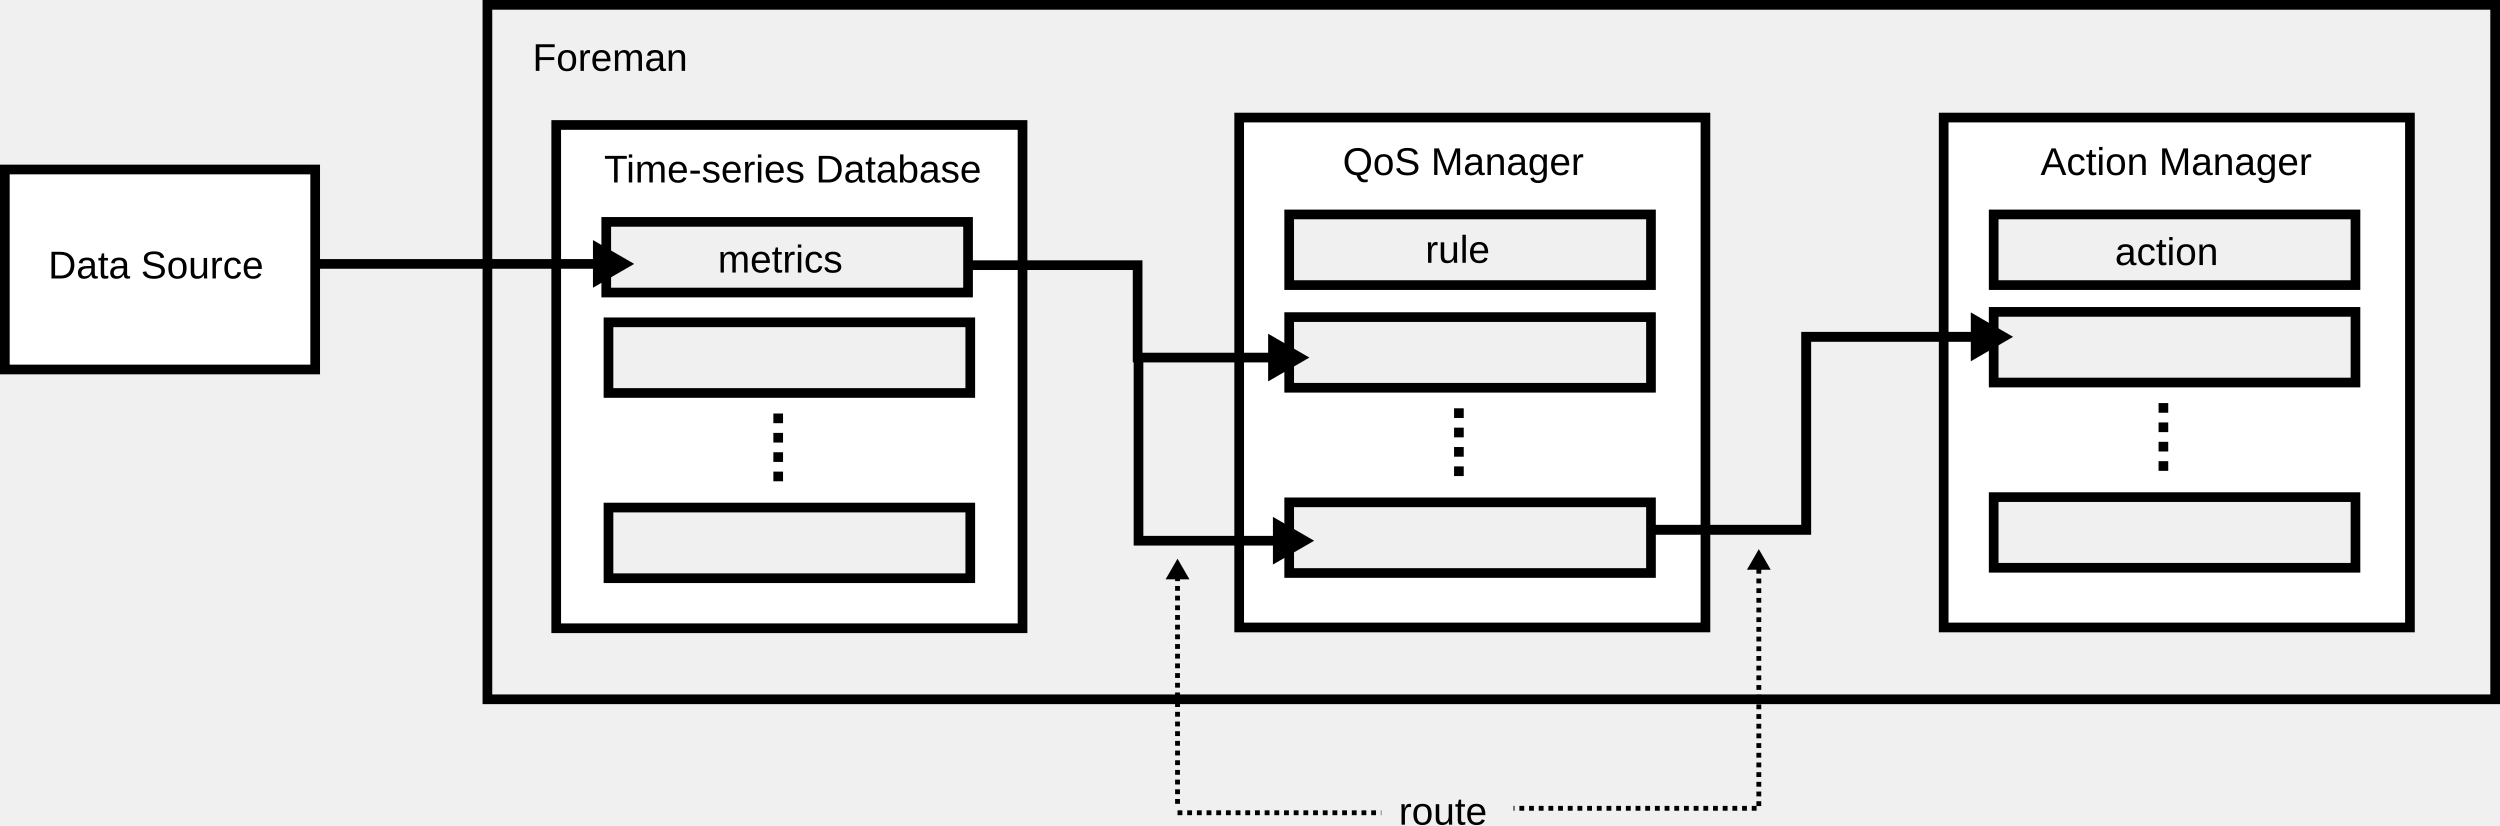
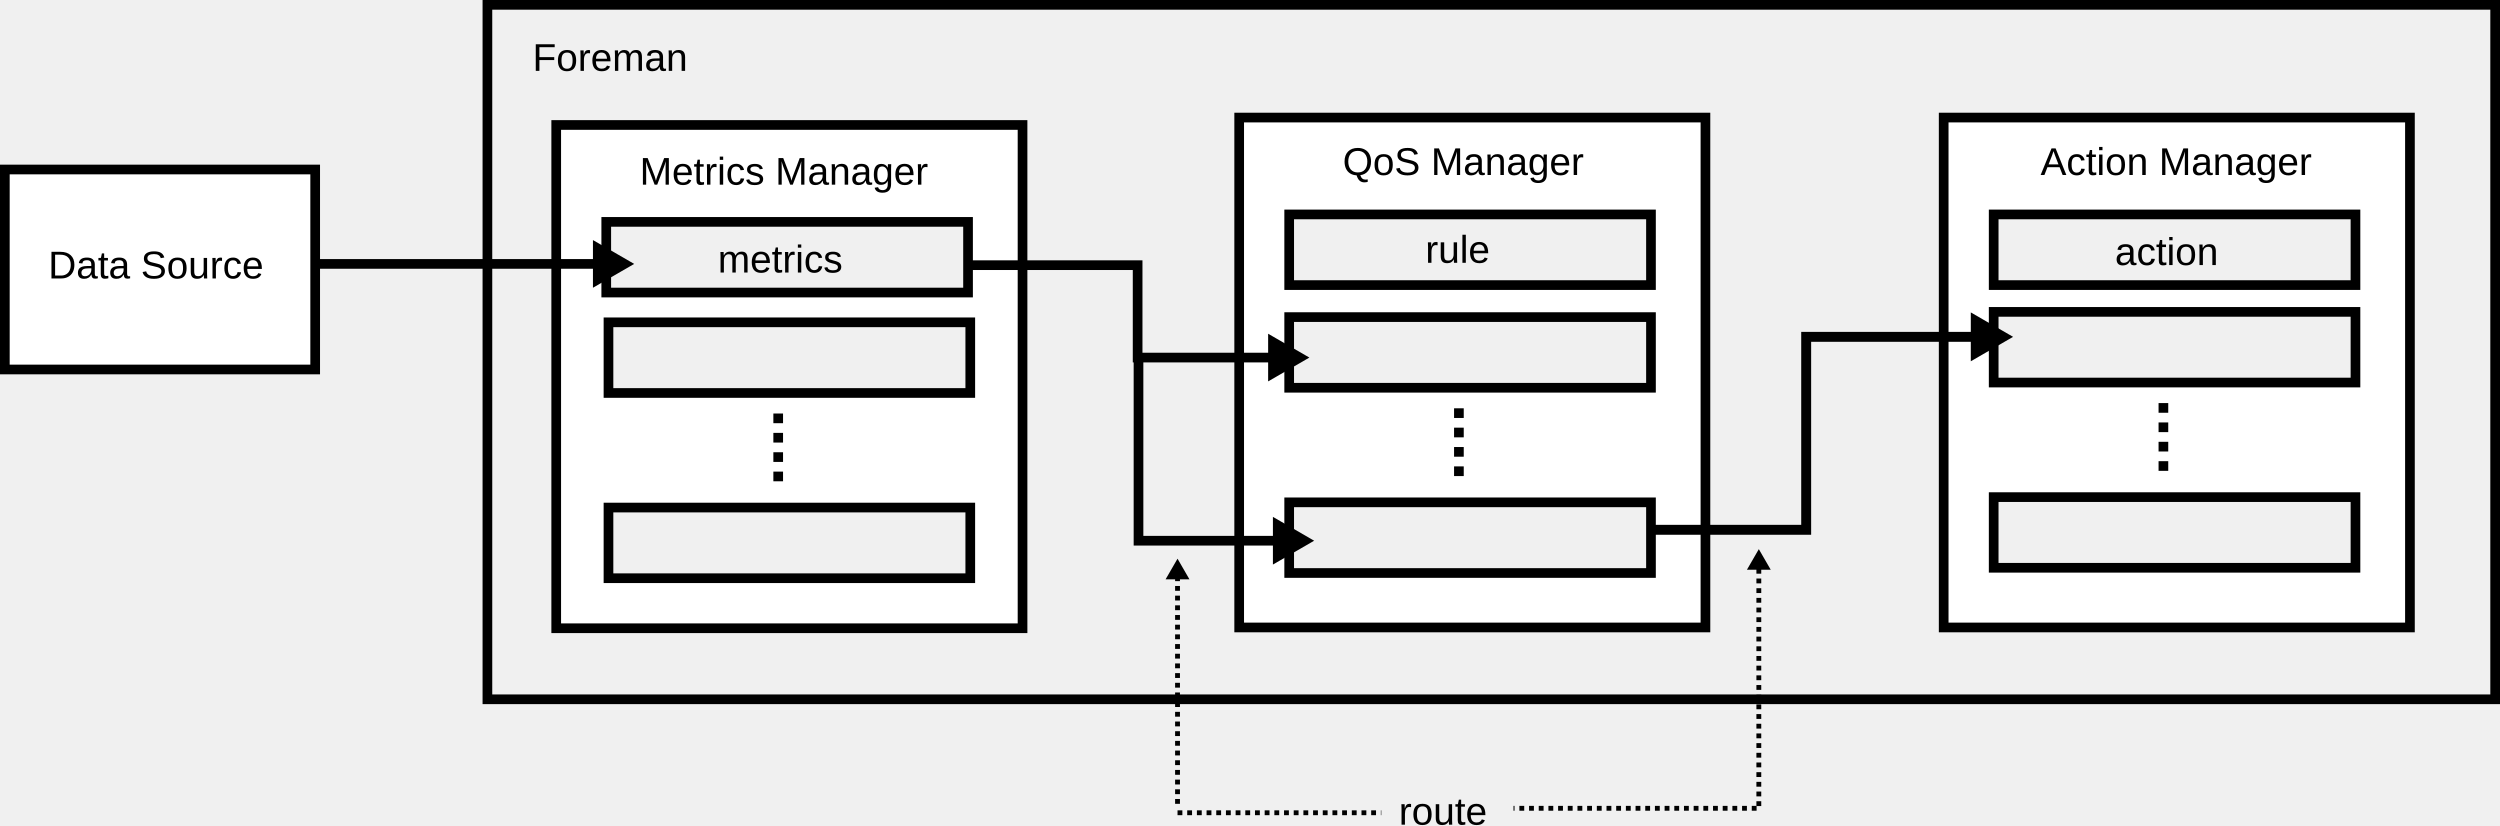
<svg xmlns="http://www.w3.org/2000/svg" xmlns:ns1="http://www.openswatchbook.org/uri/2009/osb" xmlns:xlink="http://www.w3.org/1999/xlink" width="516.388" height="170.435" id="svg2" version="1.1">
  <defs id="defs4">
    <marker orient="auto" refY="0" refX="0" id="Arrow2Mend" style="overflow:visible">
      <path id="path4398" style="fill:#000000;fill-opacity:1;fill-rule:evenodd;stroke:#000000;stroke-width:0.625;stroke-linejoin:round;stroke-opacity:1" d="M 8.719,4.034 -2.207,0.016 8.719,-4.002 c -1.745,2.372 -1.735,5.617 -6e-7,8.035 z" transform="scale(-0.6,-0.6)" />
    </marker>
    <marker orient="auto" refY="0" refX="0" id="TriangleOutL" style="overflow:visible">
      <path id="path4823" d="m 5.77,0 -8.65,5 0,-10 8.65,5 z" style="fill-rule:evenodd;stroke:#000000;stroke-width:1pt" transform="scale(0.8,0.8)" />
    </marker>
    <marker orient="auto" refY="0" refX="0" id="TriangleOutM" style="overflow:visible">
      <path id="path4826" d="m 5.77,0 -8.65,5 0,-10 8.65,5 z" style="fill-rule:evenodd;stroke:#000000;stroke-width:1pt" transform="scale(0.4,0.4)" />
    </marker>
    <marker orient="auto" refY="0" refX="0" id="TriangleOutS" style="overflow:visible">
      <path id="path4045" d="m 5.77,0 -8.65,5 0,-10 8.65,5 z" style="fill-rule:evenodd;stroke:#000000;stroke-width:1pt" transform="scale(0.2,0.2)" />
    </marker>
    <marker orient="auto" refY="0" refX="0" id="Arrow1Mend" style="overflow:visible">
      <path id="path3906" d="M 0,0 5,-5 -12.5,0 5,5 0,0 Z" style="fill-rule:evenodd;stroke:#000000;stroke-width:1pt" transform="matrix(-0.4,0,0,-0.4,-4,0)" />
    </marker>
    <marker orient="auto" refY="0" refX="0" id="Arrow1Lend" style="overflow:visible">
      <path id="path3900" d="M 0,0 5,-5 -12.5,0 5,5 0,0 Z" style="fill-rule:evenodd;stroke:#000000;stroke-width:1pt" transform="matrix(-0.8,0,0,-0.8,-10,0)" />
    </marker>
    <marker orient="auto" refY="0" refX="0" id="Arrow2Lend" style="overflow:visible">
      <path id="path3918" style="fill-rule:evenodd;stroke-width:0.625;stroke-linejoin:round" d="M 8.719,4.034 -2.207,0.016 8.719,-4.002 c -1.745,2.372 -1.735,5.617 -6e-7,8.035 z" transform="matrix(-1.1,0,0,-1.1,-1.1,0)" />
    </marker>
    <marker orient="auto" refY="0" refX="0" id="Arrow1Send" style="overflow:visible">
      <path id="path3912" d="M 0,0 5,-5 -12.5,0 5,5 0,0 Z" style="fill-rule:evenodd;stroke:#000000;stroke-width:1pt" transform="matrix(-0.2,0,0,-0.2,-1.2,0)" />
    </marker>
    <linearGradient id="linearGradient5205" ns1:paint="solid">
      <stop style="stop-color:#370000;stop-opacity:1;" offset="0" id="stop5207" />
    </linearGradient>
    <linearGradient id="linearGradient907" xlink:href="#linearGradient900" />
    <linearGradient id="linearGradient906" xlink:href="#linearGradient900" />
    <linearGradient id="linearGradient905" xlink:href="#linearGradient900" />
    <linearGradient id="linearGradient904" xlink:href="#linearGradient900" />
    <linearGradient id="linearGradient903" xlink:href="#linearGradient900" />
    <linearGradient id="linearGradient900">
      <stop offset="0" id="stop901" style="stop-color: #000000;stop-opacity: 1.0;" />
      <stop offset="1" id="stop902" style="stop-color:#ffffff;stop-opacity:1;" />
    </linearGradient>
    <linearGradient id="linearGradient775" xlink:href="#linearGradient772" />
    <linearGradient id="linearGradient772">
      <stop offset="0" id="stop773" style="stop-color: #000000;stop-opacity: 1.0;" />
      <stop offset="1" id="stop774" style="stop-color:#ffffff;stop-opacity:1;" />
    </linearGradient>
    <linearGradient id="linearGradient907-9" xlink:href="#linearGradient900-2" />
    <linearGradient id="linearGradient906-7" xlink:href="#linearGradient900-2" />
    <linearGradient id="linearGradient905-2" xlink:href="#linearGradient900-2" />
    <linearGradient id="linearGradient904-9" xlink:href="#linearGradient900-2" />
    <linearGradient id="linearGradient903-7" xlink:href="#linearGradient900-2" />
    <linearGradient id="linearGradient900-2">
      <stop offset="0" id="stop901-5" style="stop-color: #000000;stop-opacity: 1.0;" />
      <stop offset="1" id="stop902-5" style="stop-color:#ffffff;stop-opacity:1;" />
    </linearGradient>
  </defs>
  <g id="layer2" transform="translate(66.20999,-59.48786)">
    <rect y="60.488" x="34.467" height="143.442" width="414.711" id="rect4723" style="fill:#f0f0f0;stroke:#000000;stroke-width:2;stroke-miterlimit:3.825;stroke-dasharray:none;stroke-dashoffset:0;stroke-opacity:1;fill-opacity:1" />
    <rect style="fill:#ffffff;stroke:#000000;stroke-width:2;stroke-miterlimit:3.825;stroke-dasharray:none;stroke-dashoffset:0;stroke-opacity:1;fill-opacity:1" id="rect4244" width="96.321" height="103.952" x="48.68" y="85.303" />
    <rect y="105.319" x="59.014" height="14.595" width="74.73" id="rect5743" style="fill:#f0f0f0;fill-opacity:1;stroke:#000000;stroke-width:2;stroke-miterlimit:3.825;stroke-dasharray:none;stroke-dashoffset:0;stroke-opacity:1" />
    <path style="fill:none;fill-rule:evenodd;stroke:#000000;stroke-width:2;stroke-linecap:butt;stroke-linejoin:miter;stroke-miterlimit:3.825;stroke-dasharray:2, 2;stroke-dashoffset:0;stroke-opacity:1" d="m 94.532,144.901 0,15" id="path4288" />
    <rect style="fill:#f0f0f0;fill-opacity:1;stroke:#000000;stroke-width:2;stroke-miterlimit:3.825;stroke-dasharray:none;stroke-dashoffset:0;stroke-opacity:1" id="rect4325" width="74.73" height="14.595" x="59.475" y="126.064" />
    <rect y="164.326" x="59.475" height="14.595" width="74.73" id="rect4327" style="fill:#f0f0f0;fill-opacity:1;stroke:#000000;stroke-width:2;stroke-miterlimit:3.825;stroke-dasharray:none;stroke-dashoffset:0;stroke-opacity:1" />
    <rect y="83.771" x="189.75" height="105.322" width="96.308" id="rect4329" style="fill:#ffffff;stroke:#000000;stroke-width:2;stroke-miterlimit:3.825;stroke-dasharray:none;stroke-dashoffset:0;stroke-opacity:1;fill-opacity:1" />
    <rect style="fill:#f0f0f0;fill-opacity:1;stroke:#000000;stroke-width:2;stroke-miterlimit:3.825;stroke-dasharray:none;stroke-dashoffset:0;stroke-opacity:1" id="rect4331" width="74.73" height="14.595" x="200.078" y="103.78" />
    <path id="path4333" d="m 235.134,143.823 0,15" style="fill:none;fill-rule:evenodd;stroke:#000000;stroke-width:2;stroke-linecap:butt;stroke-linejoin:miter;stroke-miterlimit:3.825;stroke-dasharray:2, 2;stroke-dashoffset:0;stroke-opacity:1" />
    <rect y="124.986" x="200.078" height="14.595" width="74.73" id="rect4335" style="fill:#f0f0f0;fill-opacity:1;stroke:#000000;stroke-width:2;stroke-miterlimit:3.825;stroke-dasharray:none;stroke-dashoffset:0;stroke-opacity:1" />
    <rect style="fill:#f0f0f0;fill-opacity:1;stroke:#000000;stroke-width:2;stroke-miterlimit:3.825;stroke-dasharray:none;stroke-dashoffset:0;stroke-opacity:1" id="rect4337" width="74.73" height="14.595" x="200.078" y="163.248" />
    <rect style="fill:#ffffff;stroke:#000000;stroke-width:2;stroke-miterlimit:3.825;stroke-dasharray:none;stroke-dashoffset:0;stroke-opacity:1;fill-opacity:1" id="rect4347" width="96.308" height="105.322" x="335.267" y="83.771" />
    <rect y="103.78" x="345.595" height="14.595" width="74.73" id="rect4349" style="fill:#f0f0f0;fill-opacity:1;stroke:#000000;stroke-width:2;stroke-miterlimit:3.825;stroke-dasharray:none;stroke-dashoffset:0;stroke-opacity:1" />
    <path style="fill:none;fill-rule:evenodd;stroke:#000000;stroke-width:2;stroke-linecap:butt;stroke-linejoin:miter;stroke-miterlimit:3.825;stroke-dasharray:2, 2;stroke-dashoffset:0;stroke-opacity:1" d="m 380.652,142.745 0,15" id="path4351" />
    <rect style="fill:#f0f0f0;fill-opacity:1;stroke:#000000;stroke-width:2;stroke-miterlimit:3.825;stroke-dasharray:none;stroke-dashoffset:0;stroke-opacity:1" id="rect4353" width="74.73" height="14.595" x="345.595" y="123.908" />
    <rect y="162.17" x="345.595" height="14.595" width="74.73" id="rect4355" style="fill:#f0f0f0;fill-opacity:1;stroke:#000000;stroke-width:2;stroke-miterlimit:3.825;stroke-dasharray:none;stroke-dashoffset:0;stroke-opacity:1" />
    <rect y="94.499" x="-65.21" height="41.307" width="64.102" id="rect4729" style="fill:#ffffff;stroke:#000000;stroke-width:2;stroke-miterlimit:3.825;stroke-dasharray:none;stroke-dashoffset:0;stroke-opacity:1;fill-opacity:1" />
  </g>
  <g id="layer1" transform="translate(-119.79,-257.85)" style="display:inline">
    <text id="text5745" y="314.135" x="268.064" style="font-style:normal;font-variant:normal;font-weight:normal;font-stretch:normal;font-size:8px;line-height:125%;font-family:Arial;-inkscape-font-specification:Arial;text-align:start;letter-spacing:0px;word-spacing:0px;writing-mode:lr-tb;text-anchor:start;fill:#000000;fill-opacity:1;stroke:none;stroke-width:2;stroke-miterlimit:3.825;stroke-dasharray:none;stroke-dashoffset:0" xml:space="preserve">
      <tspan id="tspan3217" x="268.064" y="314.135">metrics</tspan>
    </text>
    <text xml:space="preserve" style="font-style:normal;font-variant:normal;font-weight:normal;font-stretch:normal;font-size:8px;line-height:125%;font-family:Arial;-inkscape-font-specification:Arial;text-align:start;letter-spacing:0px;word-spacing:0px;writing-mode:lr-tb;text-anchor:start;fill:#000000;fill-opacity:1;stroke:none" x="408.723" y="428.191" id="text3060">
      <tspan id="tspan3062" x="408.723" y="428.191">route</tspan>
    </text>
    <path id="path4584" d="m 363.014,423.886 0,-47.795" style="fill:none;stroke:#000000;stroke-width:1;stroke-linecap:butt;stroke-linejoin:miter;stroke-miterlimit:4;stroke-dasharray:1, 1;stroke-dashoffset:0;stroke-opacity:1;marker-start:none;marker-end:url(#TriangleOutM)" />
    <path id="path4588" d="m 483.085,424.347 0,-50.228" style="fill:none;stroke:#000000;stroke-width:1;stroke-linecap:butt;stroke-linejoin:miter;stroke-miterlimit:4;stroke-dasharray:1, 1;stroke-dashoffset:0;stroke-opacity:1;marker-start:none;marker-end:url(#TriangleOutM)" />
    <path style="fill:none;stroke:#000000;stroke-width:1;stroke-linecap:butt;stroke-linejoin:miter;stroke-miterlimit:4;stroke-dasharray:1, 1;stroke-dashoffset:0;stroke-opacity:1" d="m 363.014,425.73 42.092,0" id="path4590" />
    <path style="fill:none;stroke:#000000;stroke-width:1;stroke-linecap:butt;stroke-linejoin:miter;stroke-miterlimit:4;stroke-dasharray:1, 1;stroke-dashoffset:0;stroke-opacity:1" d="m 482.624,424.808 -50.213,0" id="path4592" />
-     <text xml:space="preserve" style="font-style:normal;font-variant:normal;font-weight:normal;font-stretch:normal;font-size:8px;line-height:125%;font-family:Arial;-inkscape-font-specification:Arial;text-align:start;letter-spacing:0px;word-spacing:0px;writing-mode:lr-tb;text-anchor:start;fill:#000000;fill-opacity:1;stroke:none;stroke-width:2;stroke-miterlimit:3.825;stroke-dasharray:none;stroke-dashoffset:0" x="244.553" y="295.539" id="text4250">
-       <tspan y="295.539" x="244.553" id="tspan4252">Time-series Database</tspan>
+     <text xml:space="preserve" style="font-style:normal;font-variant:normal;font-weight:normal;font-stretch:normal;font-size:8px;line-height:125%;font-family:Arial;-inkscape-font-specification:Arial;text-align:start;letter-spacing:0px;word-spacing:0px;writing-mode:lr-tb;text-anchor:start;fill:#000000;fill-opacity:1;stroke:none;stroke-width:2;stroke-miterlimit:3.825;stroke-dasharray:none;stroke-dashoffset:0" x="251.929" y="296" id="text4250">
+       <tspan y="296" x="251.929" id="tspan4252">Metrics Manager</tspan>
    </text>
    <text xml:space="preserve" style="font-style:normal;font-variant:normal;font-weight:normal;font-stretch:normal;font-size:8px;line-height:125%;font-family:Arial;-inkscape-font-specification:Arial;text-align:start;letter-spacing:0px;word-spacing:0px;writing-mode:lr-tb;text-anchor:start;fill:#000000;fill-opacity:1;stroke:none;stroke-width:2;stroke-miterlimit:3.825;stroke-dasharray:none;stroke-dashoffset:0" x="414.198" y="312.135" id="text4339">
      <tspan y="312.135" x="414.198" id="tspan4341">rule</tspan>
    </text>
    <text id="text4343" y="294" x="397.141" style="font-style:normal;font-variant:normal;font-weight:normal;font-stretch:normal;font-size:8px;line-height:125%;font-family:Arial;-inkscape-font-specification:Arial;text-align:start;letter-spacing:0px;word-spacing:0px;writing-mode:lr-tb;text-anchor:start;fill:#000000;fill-opacity:1;stroke:none;stroke-width:2;stroke-miterlimit:3.825;stroke-dasharray:none;stroke-dashoffset:0" xml:space="preserve">
      <tspan id="tspan4345" x="397.141" y="294">QoS Manager</tspan>
    </text>
    <text id="text4357" y="312.596" x="556.644" style="font-style:normal;font-variant:normal;font-weight:normal;font-stretch:normal;font-size:8px;line-height:125%;font-family:Arial;-inkscape-font-specification:Arial;text-align:start;letter-spacing:0px;word-spacing:0px;writing-mode:lr-tb;text-anchor:start;fill:#000000;fill-opacity:1;stroke:none;stroke-width:2;stroke-miterlimit:3.825;stroke-dasharray:none;stroke-dashoffset:0" xml:space="preserve">
      <tspan id="tspan4359" x="556.644" y="312.596">action</tspan>
    </text>
    <text xml:space="preserve" style="font-style:normal;font-variant:normal;font-weight:normal;font-stretch:normal;font-size:8px;line-height:125%;font-family:Arial;-inkscape-font-specification:Arial;text-align:start;letter-spacing:0px;word-spacing:0px;writing-mode:lr-tb;text-anchor:start;fill:#000000;fill-opacity:1;stroke:none;stroke-width:2;stroke-miterlimit:3.825;stroke-dasharray:none;stroke-dashoffset:0" x="541.276" y="294" id="text4361">
      <tspan y="294" x="541.276" id="tspan4363">Action Manager</tspan>
    </text>
    <path style="fill:none;fill-rule:evenodd;stroke:#000000;stroke-width:2;stroke-linecap:butt;stroke-linejoin:miter;stroke-miterlimit:3.825;stroke-dasharray:none;stroke-dashoffset:0;stroke-opacity:1;marker-end:url(#TriangleOutM)" d="m 320.011,312.623 34.761,0 0,19.085 29.795,0" id="path4365" />
    <path style="fill:none;fill-rule:evenodd;stroke:#000000;stroke-width:2;stroke-linecap:butt;stroke-linejoin:miter;stroke-miterlimit:4;stroke-dasharray:none;stroke-opacity:1;marker-end:url(#TriangleOutM)" d="m 354.954,332.263 0,37.275 30.6,0" id="path4689" />
    <path style="fill:none;fill-rule:evenodd;stroke:#000000;stroke-width:2.05;stroke-linecap:butt;stroke-linejoin:miter;stroke-miterlimit:4;stroke-dasharray:none;stroke-opacity:1;marker-end:url(#TriangleOutM)" d="m 461.227,367.283 31.639,0 0,-39.856 36.912,0" id="path4703" />
    <text id="text4725" y="272.49" x="229.802" style="font-style:normal;font-variant:normal;font-weight:normal;font-stretch:normal;font-size:8px;line-height:125%;font-family:Arial;-inkscape-font-specification:Arial;text-align:start;letter-spacing:0px;word-spacing:0px;writing-mode:lr-tb;text-anchor:start;fill:#000000;fill-opacity:1;stroke:none;stroke-width:2;stroke-miterlimit:3.825;stroke-dasharray:none;stroke-dashoffset:0" xml:space="preserve">
      <tspan id="tspan4727" x="229.802" y="272.49">Foreman</tspan>
    </text>
    <text id="text4731" y="315.362" x="129.766" style="font-style:normal;font-variant:normal;font-weight:normal;font-stretch:normal;font-size:8px;line-height:125%;font-family:Arial;-inkscape-font-specification:Arial;text-align:start;letter-spacing:0px;word-spacing:0px;writing-mode:lr-tb;text-anchor:start;fill:#000000;fill-opacity:1;stroke:none;stroke-width:2;stroke-miterlimit:3.825;stroke-dasharray:none;stroke-dashoffset:0" xml:space="preserve">
      <tspan id="tspan4733" x="129.766" y="315.362">Data Source</tspan>
    </text>
    <path style="fill:none;fill-rule:evenodd;stroke:#000000;stroke-width:2;stroke-linecap:butt;stroke-linejoin:miter;stroke-miterlimit:4;stroke-dasharray:none;stroke-opacity:1;marker-end:url(#TriangleOutM)" d="m 185.284,312.362 59.819,0" id="path4737" />
  </g>
</svg>
